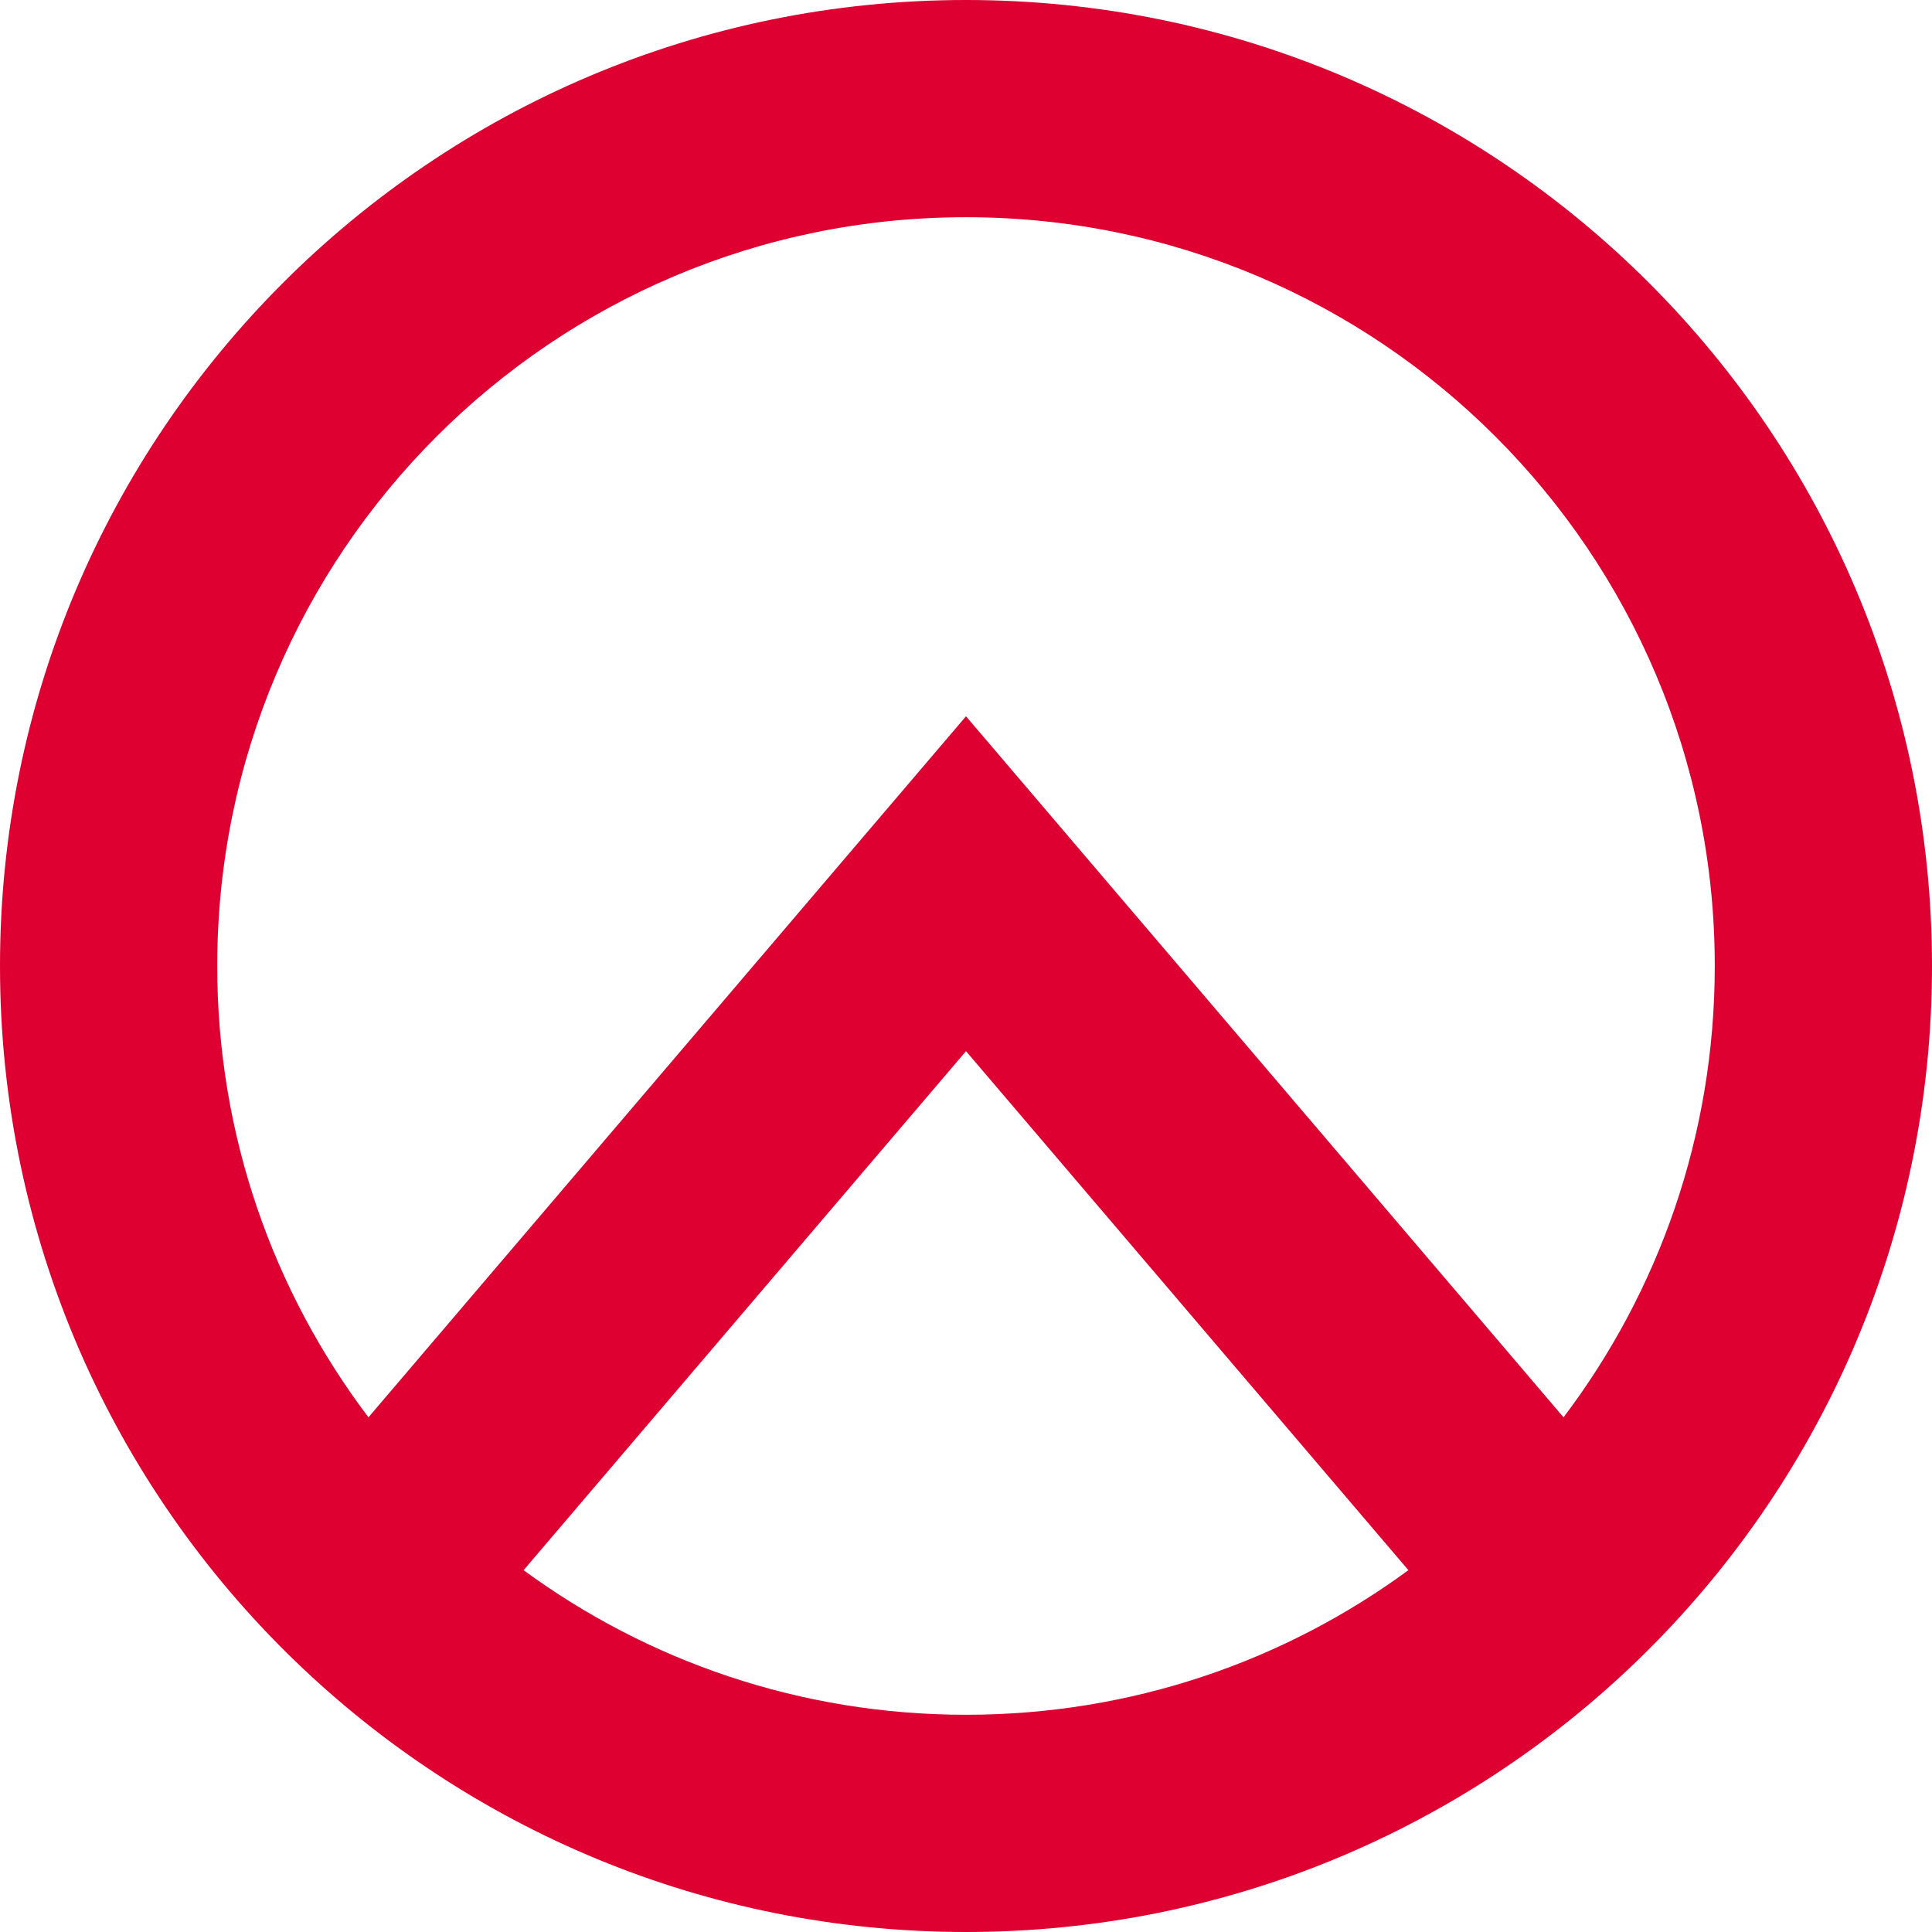
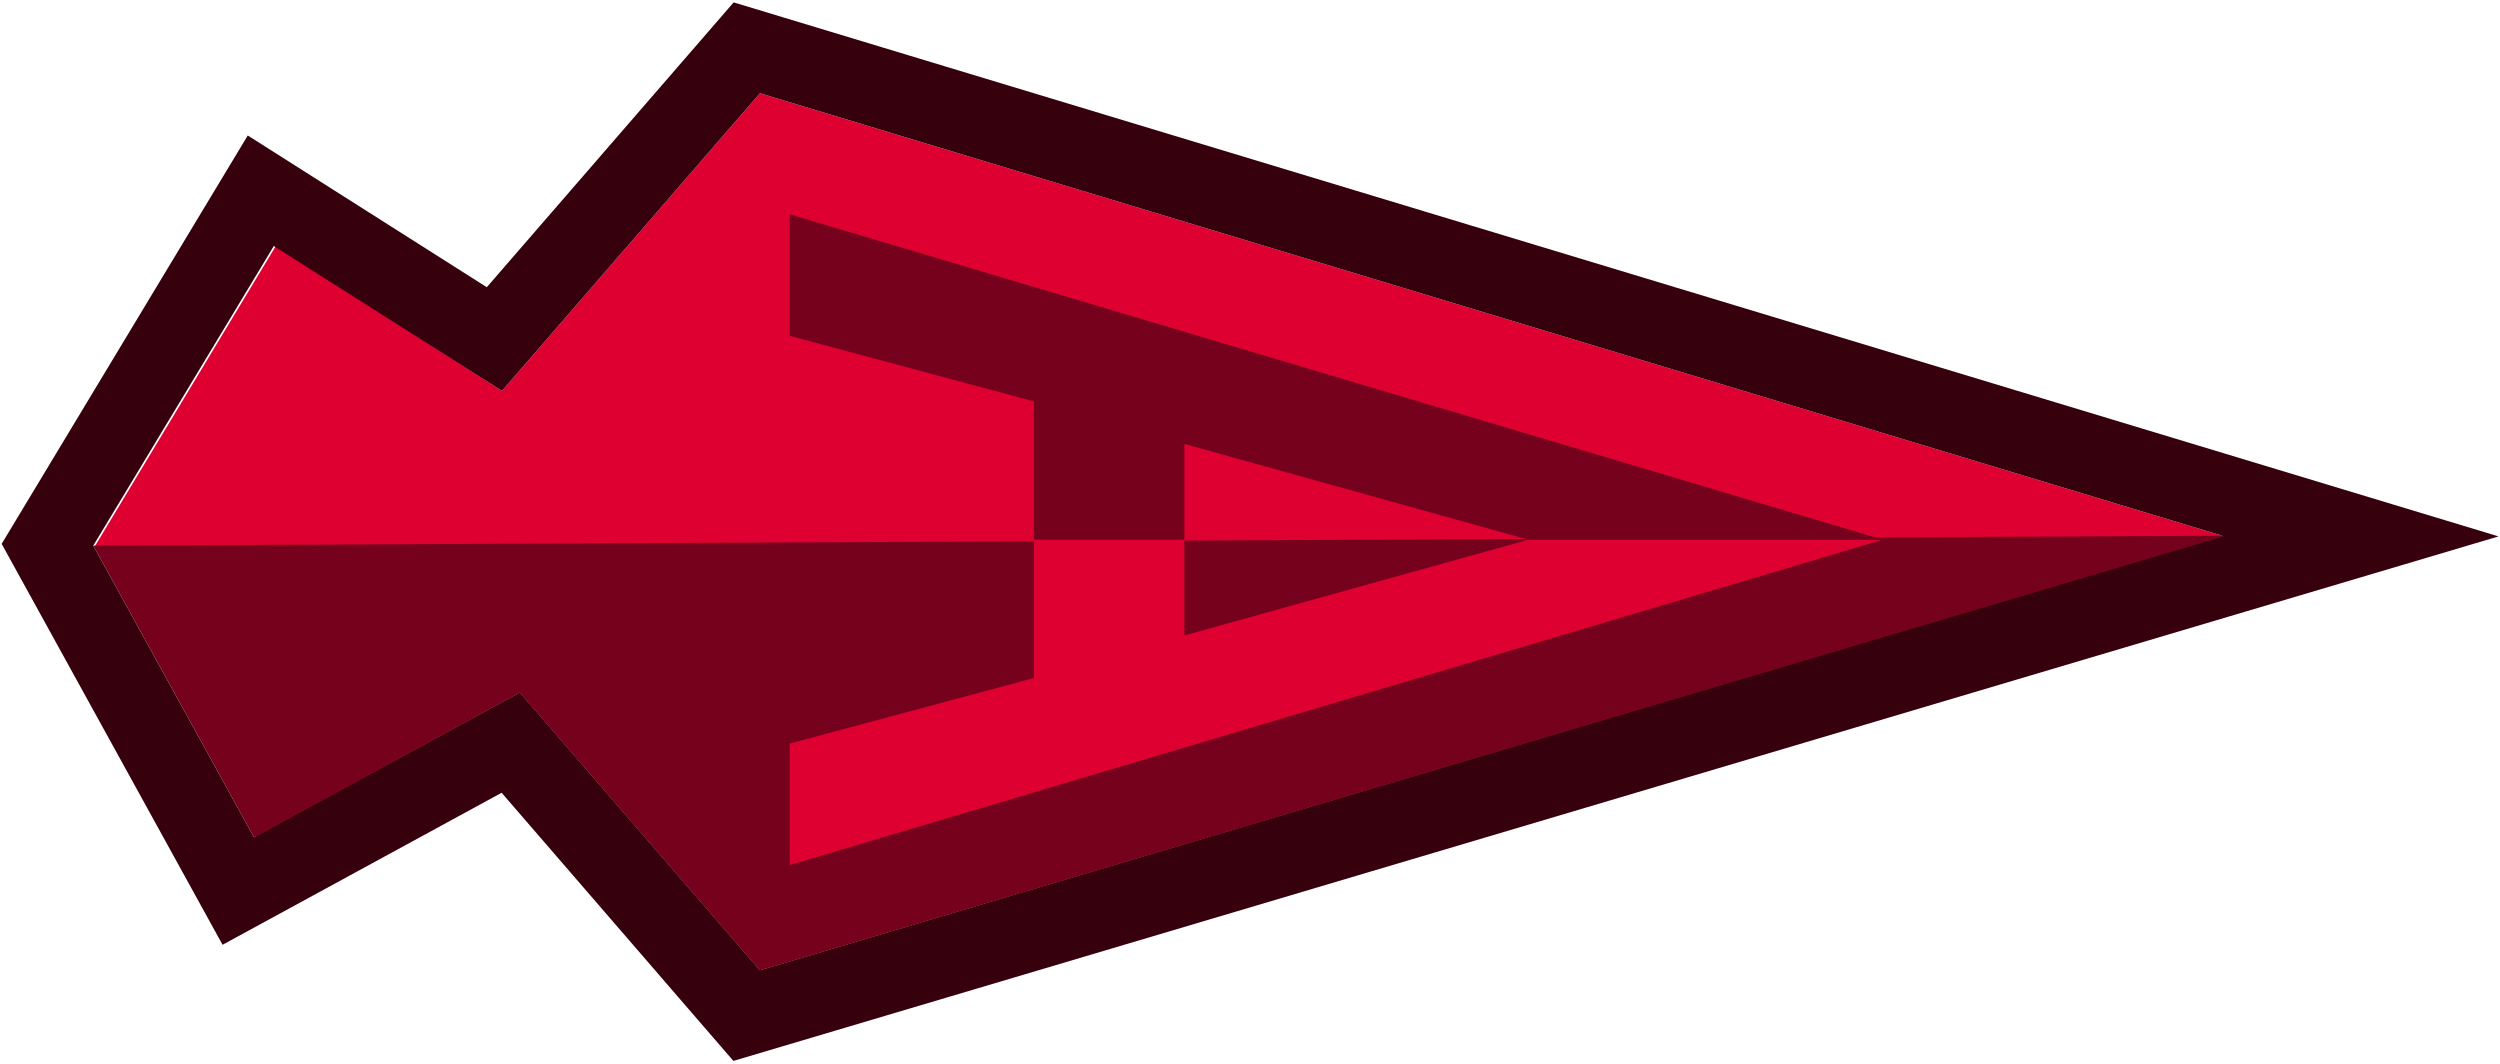
- <svg xmlns="http://www.w3.org/2000/svg" width="587" height="587" viewBox="0 0 587 587" fill="none">
-   <path fill-rule="evenodd" clip-rule="evenodd" d="M293.5 66C167.855 66 66 167.855 66 293.5C66 345.005 83.088 392.483 111.949 430.623L293.5 217.629L475.051 430.623C503.912 392.483 521 345.005 521 293.5C521 167.855 419.145 66 293.5 66ZM427.916 477.068L293.5 319.371L159.084 477.068C196.752 504.705 243.2 521 293.5 521C343.8 521 390.248 504.705 427.916 477.068ZM0 293.5C0 131.404 131.404 0 293.5 0C455.596 0 587 131.404 587 293.5C587 376.362 552.619 451.25 497.432 504.579C444.66 555.574 372.716 587 293.5 587C214.284 587 142.34 555.574 89.569 504.579C34.381 451.25 0 376.362 0 293.5Z" fill="#DD0031" />
+ <svg xmlns="http://www.w3.org/2000/svg" width="630" height="268" viewBox="0 0 630 268" fill="none">
+   <path d="M191.5 244.5L560 135L191.5 23.5L126.5 98.5L69.5 62L24 137.5L64.5 211L131 174.5L191.5 244.5Z" fill="#DD0031" />
+   <path d="M562.848 144.586L594.816 135.087L562.896 125.429L194.396 13.928L188.19 12.051L183.943 16.951L124.586 85.44L74.359 53.557L65.718 48.072L60.435 56.838L14.935 132.338L11.959 137.276L14.742 142.326L55.242 215.826L60.044 224.542L68.784 219.781L128.705 187.138L183.934 251.039L188.157 255.925L194.348 254.086L562.848 144.586Z" stroke="#36000D" stroke-width="20" />
+   <path d="M23.5 137.5L64 211L131 174.5L191.5 244.5L560.891 135L23.5 137.5Z" fill="#75011D" />
+   <path d="M260.533 136L260.533 170.86L199 187.374L199 218L474 136.141L473.527 136L384.145 136L384.651 136.141L298.463 160.134L298.463 136L260.533 136Z" fill="#DD0031" />
+   <path d="M260.533 136L260.533 101.14L199 84.626L199 54L474 135.859L473.527 136L384.145 136L384.651 135.859L298.463 111.866L298.463 136L260.533 136Z" fill="#75011D" />
</svg>
